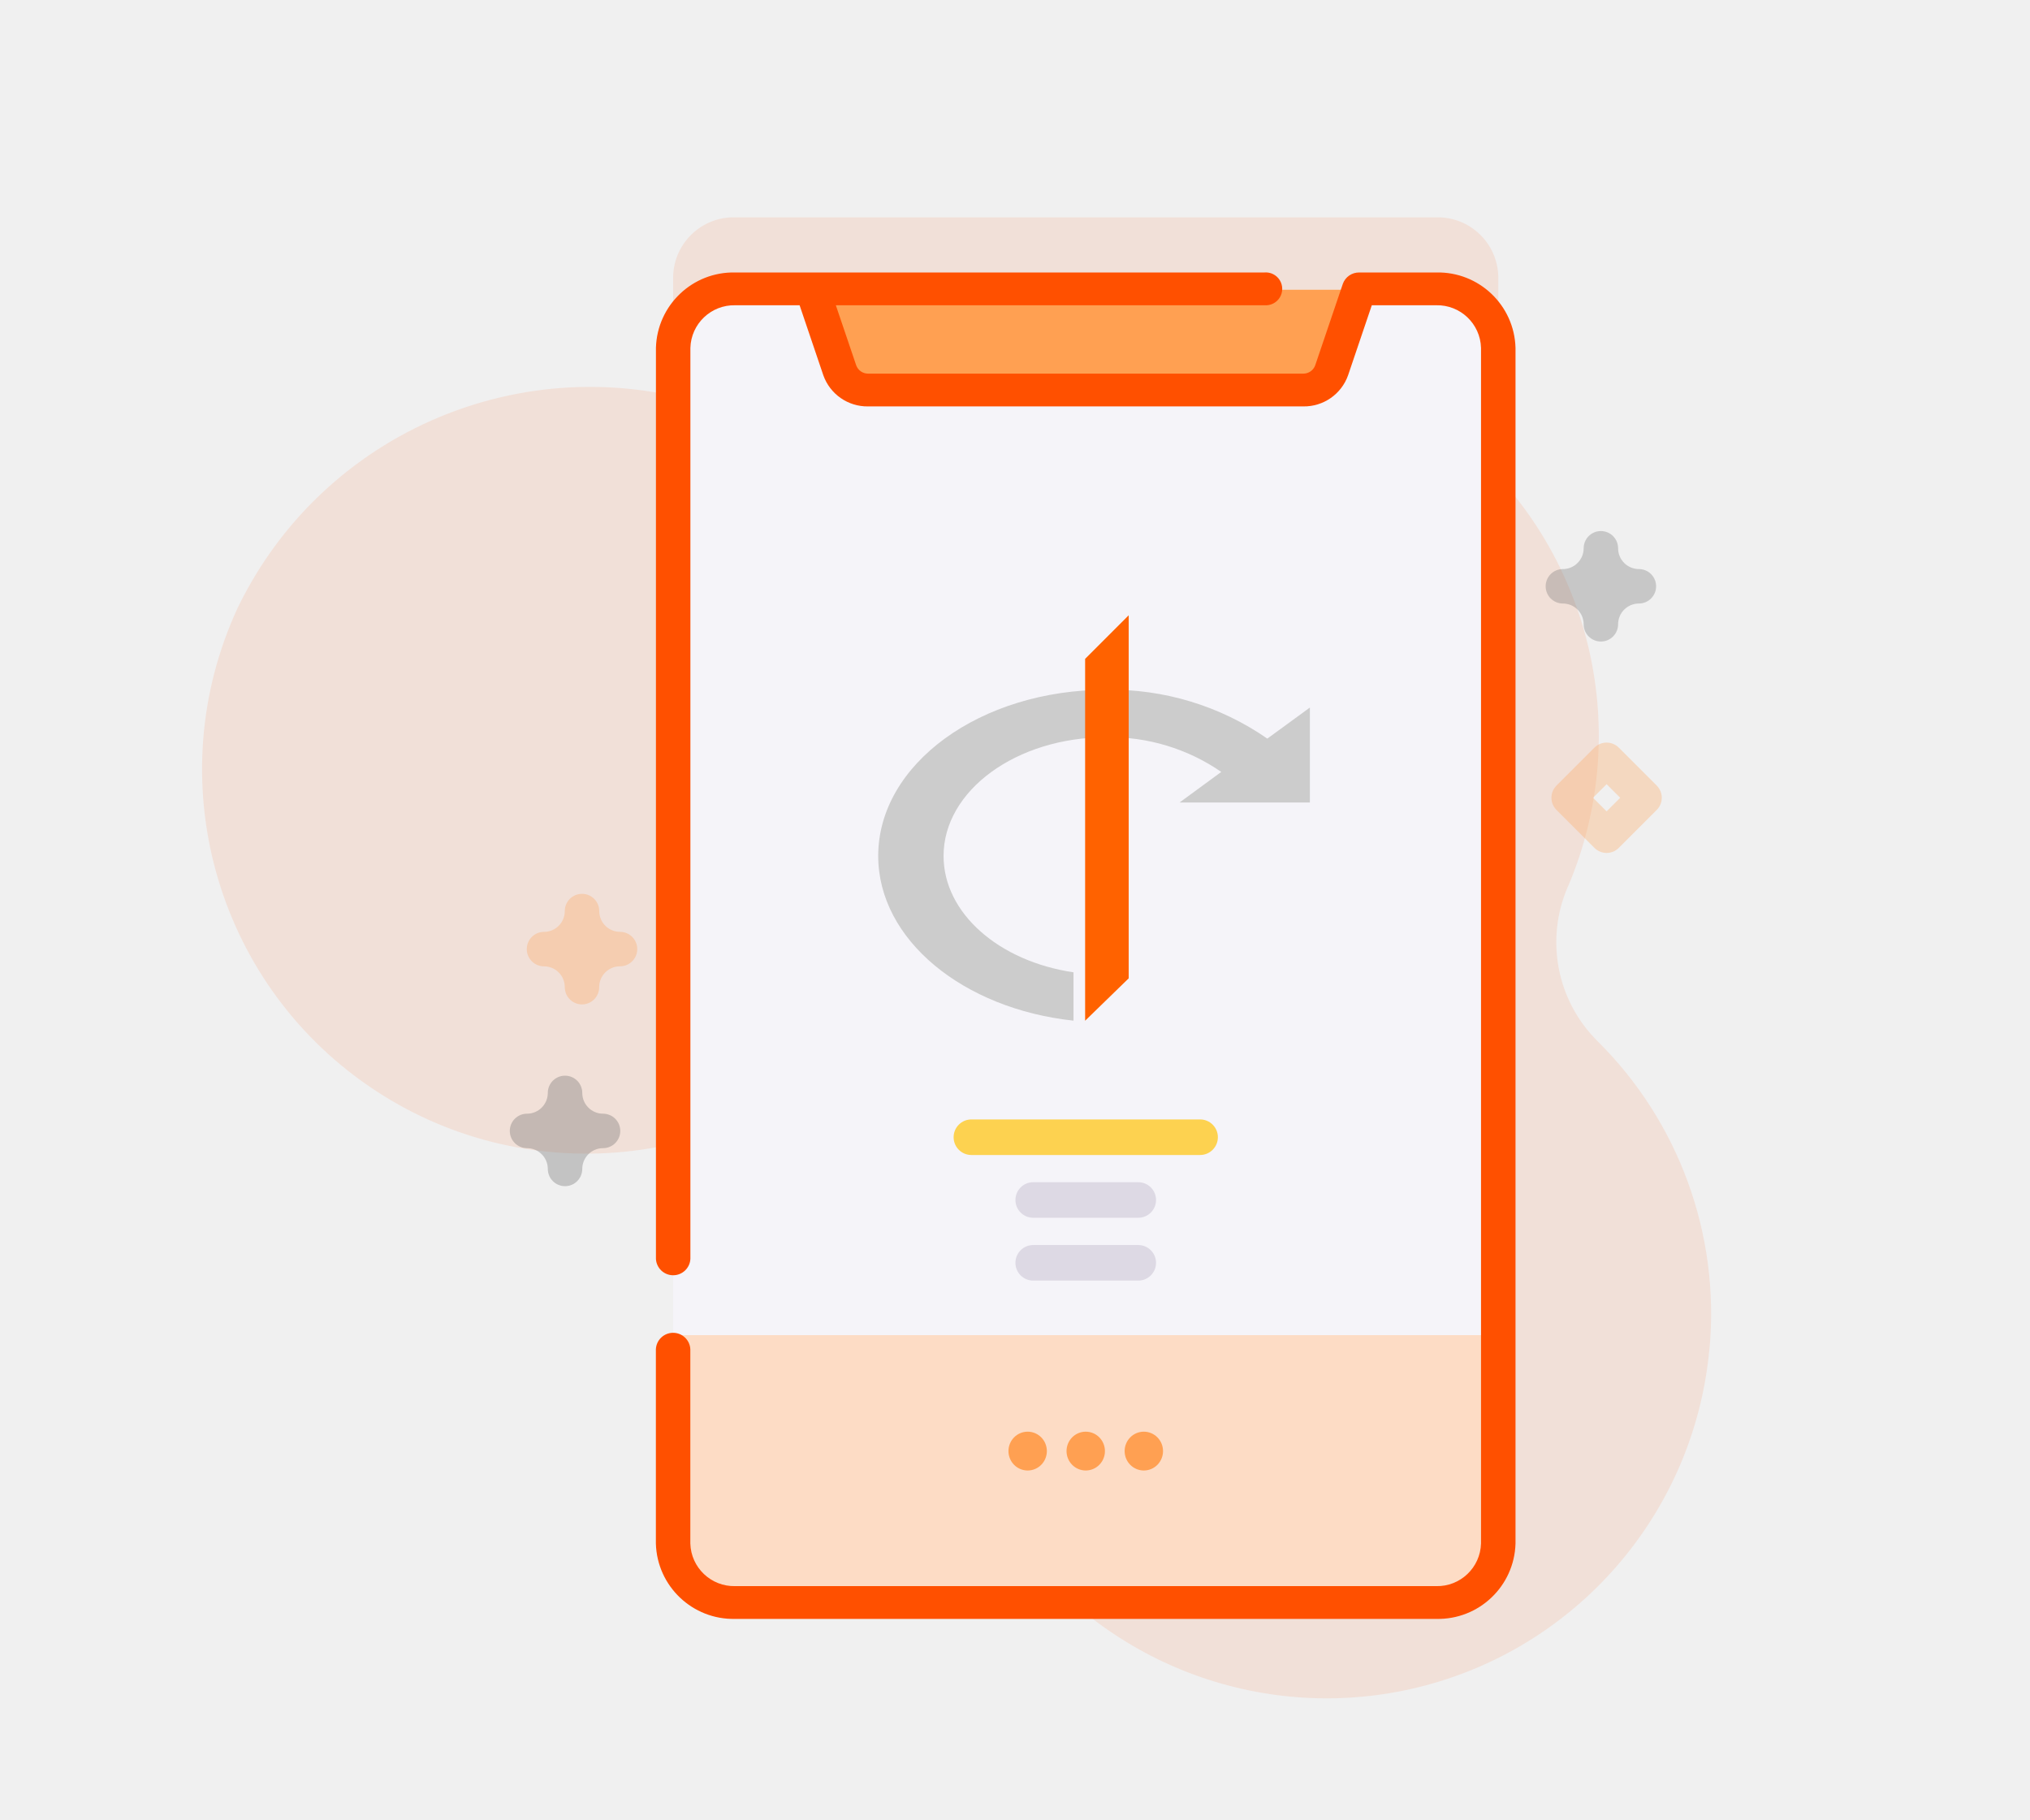
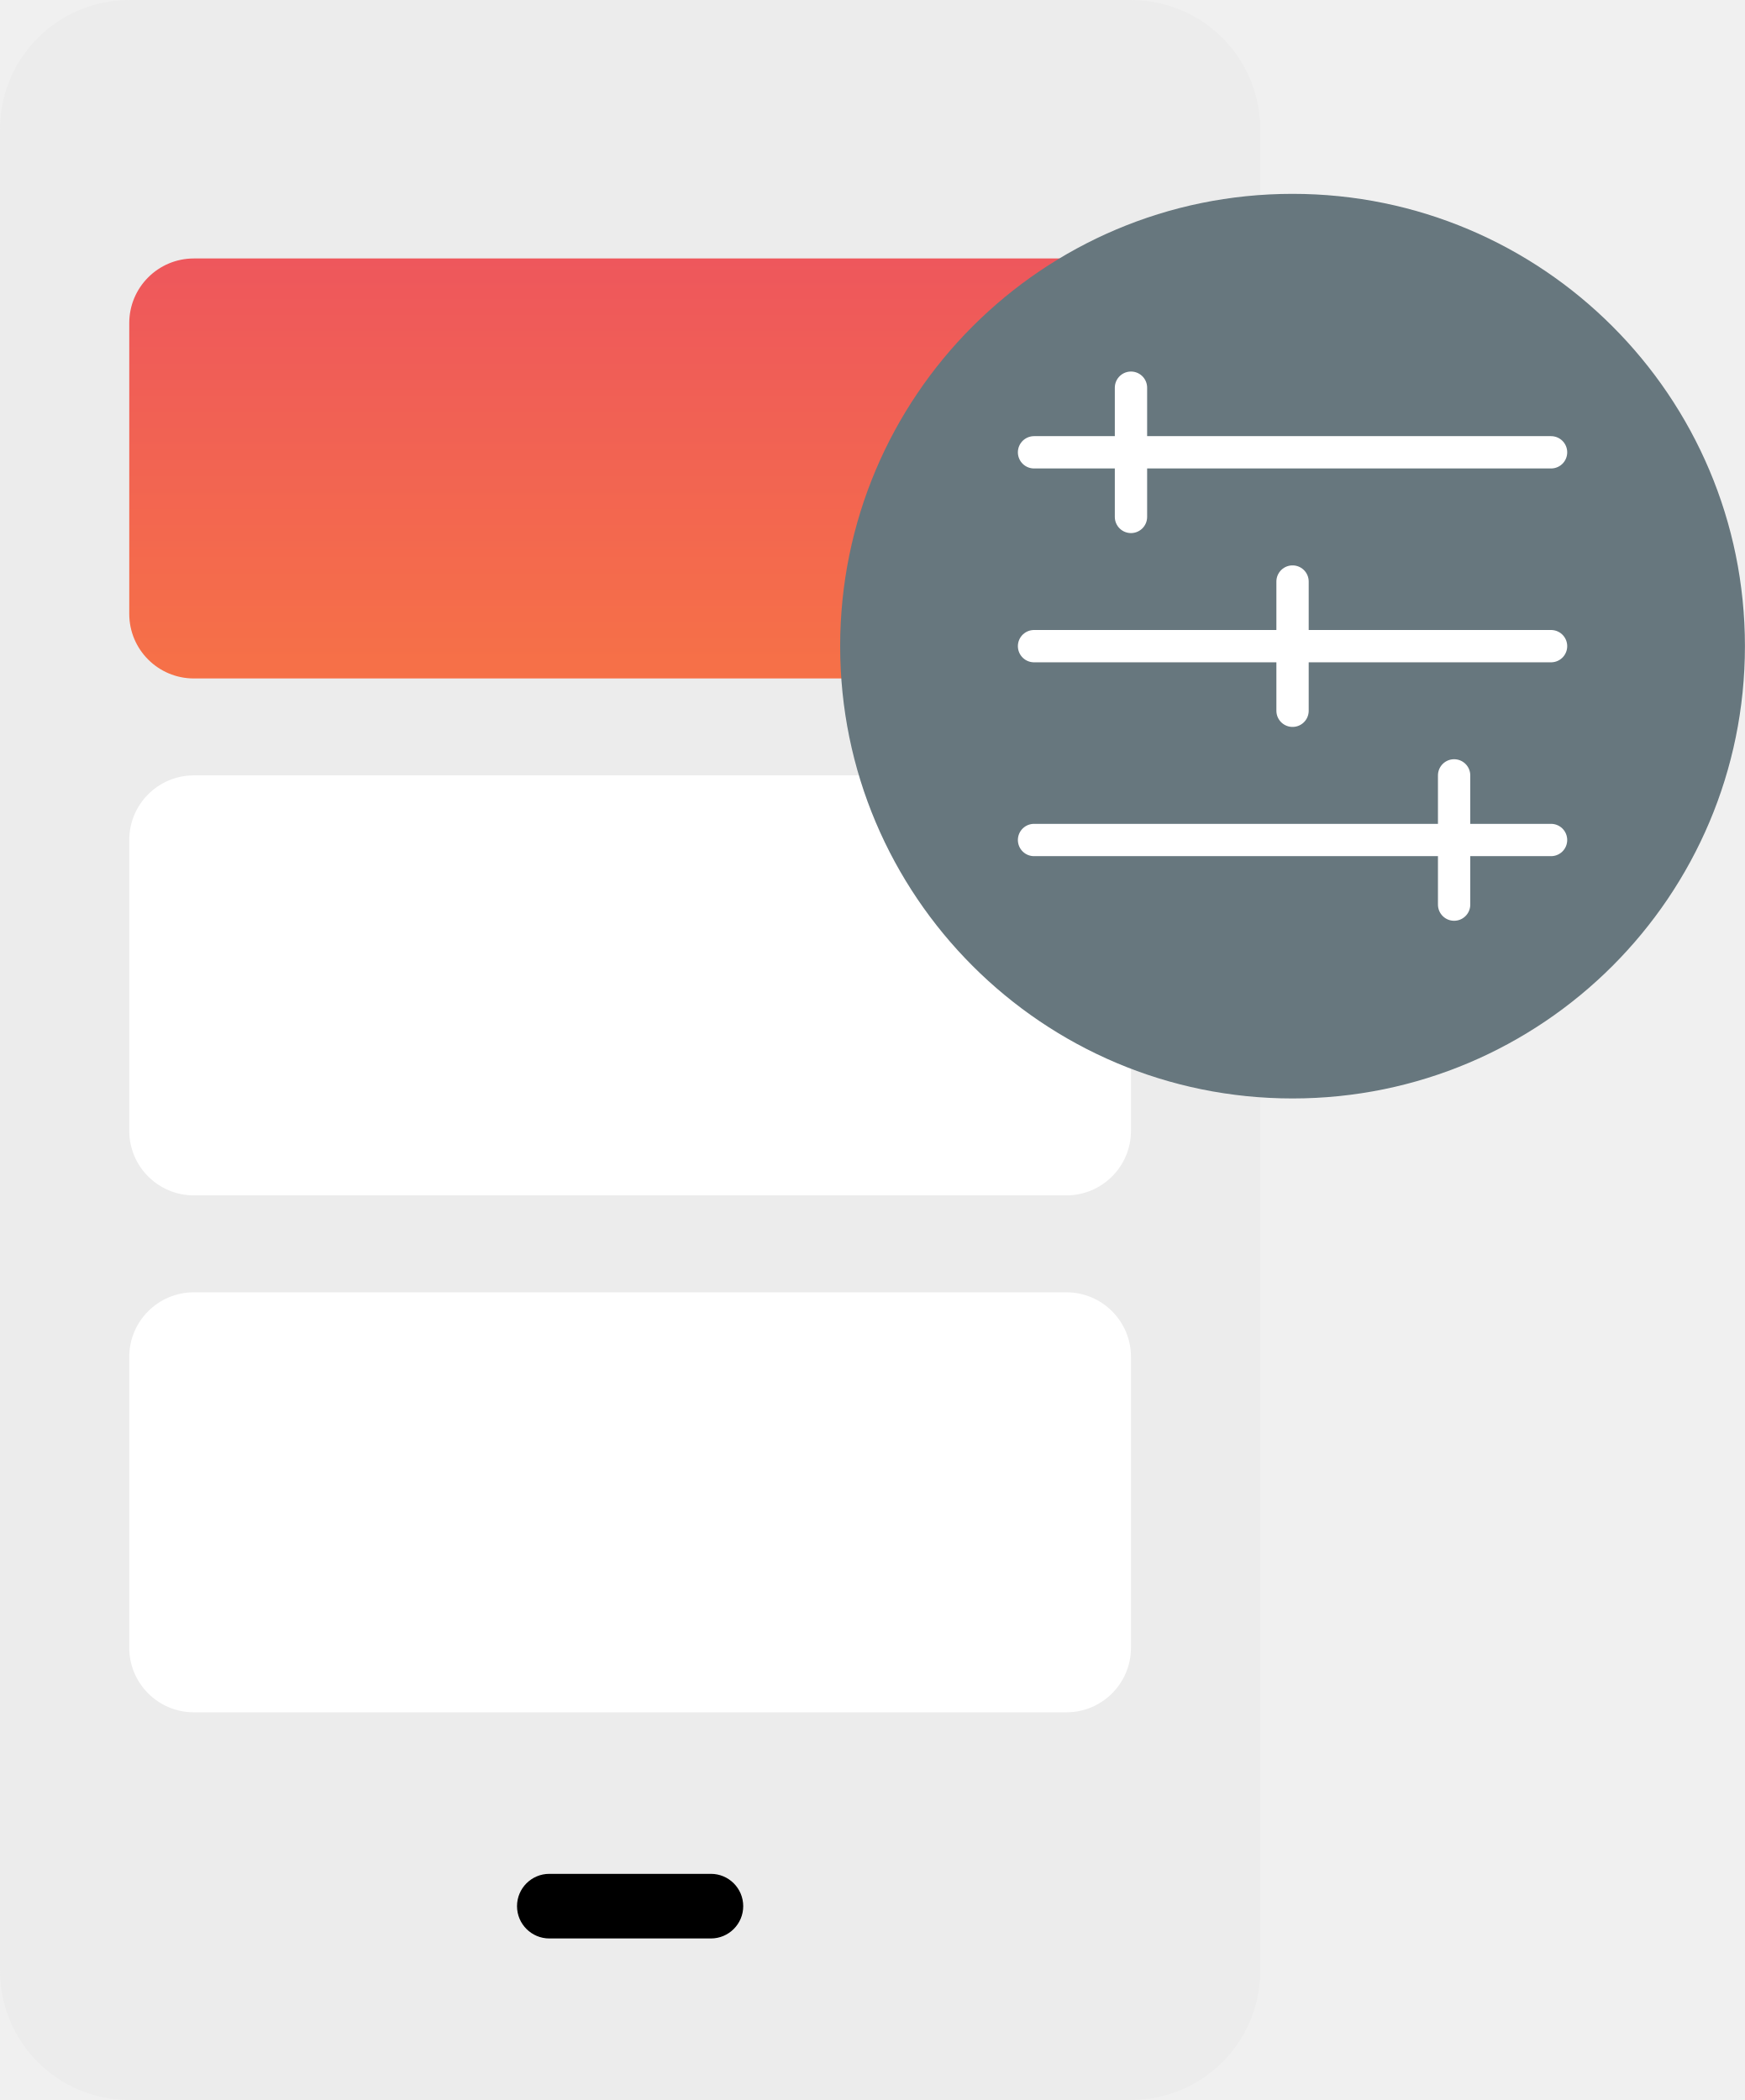
- <svg xmlns="http://www.w3.org/2000/svg" id="oidc-mobile-template-illustration" class="icon" width="98.752" height="88.503" viewBox="0 0 98.752 88.503">
-   <g id="oidc-mobile-illustration" transform="translate(11.948 -31.932)">
-     <path id="Path_102" class="path fill primary" d="M80.018,99.982A18.64,18.64,0,0,0,68.963,88.556a6.768,6.768,0,0,1-4.366-6.24q0-.091,0-.183A18.681,18.681,0,0,0,30.889,71.483a15.243,15.243,0,0,1-12.2,6.322q-.213,0-.427,0A19.026,19.026,0,0,0,0,96.231,18.683,18.683,0,0,0,36.229,102.9a3.823,3.823,0,0,1,4.634-2.338l.072.02a3.813,3.813,0,0,1,2.777,3.975,18.683,18.683,0,1,0,36.3-4.578Z" transform="matrix(0.914, 0.407, -0.407, 0.914, 38.772, -26.441)" fill="#ff5000" opacity="0.1" />
-     <path id="Path_129" class="path fill primary" d="M176.411,45.37v58.075a2.947,2.947,0,0,1-3.02,2.867h-34.1a2.947,2.947,0,0,1-3.02-2.867V45.37a2.947,2.947,0,0,1,3.02-2.867h34.1A2.947,2.947,0,0,1,176.411,45.37Z" transform="translate(-115.473)" fill="#ff5000" opacity="0.1" />
-     <path id="Path_130" d="M176.411,66.37v58.075a2.947,2.947,0,0,1-3.02,2.867h-34.1a2.947,2.947,0,0,1-3.02-2.867V66.37a2.947,2.947,0,0,1,3.02-2.867h34.1A2.947,2.947,0,0,1,176.411,66.37Z" transform="translate(-115.473 -17.48)" fill="#f5f4f9" />
-     <path id="Path_131" class="path fill primary" d="M136.272,387.176v9.941a3.021,3.021,0,0,0,3.02,3.02h34.1a3.021,3.021,0,0,0,3.02-3.02v-9.941Z" transform="translate(-115.473 -290.305)" fill="#ffd5b8" style="fill-opacity: 0.8;" />
-     <path id="Path_132" class="path fill primary" d="M201.887,67.664l1.342-4.164H176.614l1.342,4.164a1.451,1.451,0,0,0,1.378,1.011h21.175A1.45,1.45,0,0,0,201.887,67.664Z" transform="translate(-149.052 -17.477)" fill="#ffa052" />
-     <path id="Path_133" class="path fill primary" d="M169.228,58.5h-3.742a.835.835,0,0,0-.8.552l-1.342,3.958a.609.609,0,0,1-.58.409H141.591a.609.609,0,0,1-.58-.409l-.989-2.917h20.841a.8.8,0,1,0,0-1.593H135.13a3.771,3.771,0,0,0-3.859,3.668v44.307a.839.839,0,0,0,1.676,0V62.168a2.133,2.133,0,0,1,2.182-2.074h3.131l1.154,3.406a2.274,2.274,0,0,0,2.176,1.514h21.175a2.274,2.274,0,0,0,2.176-1.514l1.154-3.406h3.131a2.133,2.133,0,0,1,2.182,2.074v58.151a2.133,2.133,0,0,1-2.182,2.074h-34.1a2.133,2.133,0,0,1-2.182-2.074v-9.449a.839.839,0,0,0-1.676,0v9.449a3.771,3.771,0,0,0,3.859,3.668h34.1a3.771,3.771,0,0,0,3.859-3.668V62.168A3.771,3.771,0,0,0,169.228,58.5Z" transform="translate(-111.31 -13.315)" fill="#ff5000" />
-     <path id="Path_134" d="M229.691,319.41H218.566a.865.865,0,0,1,0-1.73h11.125a.865.865,0,0,1,0,1.73Z" transform="translate(-183.259 -231.301)" fill="#fdd250" />
-     <path id="Path_135" d="M241.617,338.553h-5.11a.865.865,0,0,1,0-1.73h5.11a.865.865,0,0,1,0,1.73Z" transform="translate(-198.193 -247.391)" fill="#ddd9e4" />
-     <path id="Path_136" d="M241.617,357.7h-5.11a.865.865,0,0,1,0-1.73h5.11a.865.865,0,0,1,0,1.73Z" transform="translate(-198.193 -263.482)" fill="#ddd9e4" />
-     <g id="Group_49" transform="translate(37.11 101.566)">
-       <ellipse class="path fill secondary" id="Ellipse_16" cx="0.934" cy="0.944" rx="0.934" ry="0.944" transform="translate(5.651)" fill="#ffa052" />
-       <ellipse class="path fill secondary" id="Ellipse_17" cx="0.934" cy="0.944" rx="0.934" ry="0.944" transform="translate(2.825)" fill="#ffa052" />
-       <ellipse class="path fill secondary" id="Ellipse_18" cx="0.934" cy="0.944" rx="0.934" ry="0.944" fill="#ffa052" />
-     </g>
-     <path id="Path_141" class="path fill tertiary" d="M400.156,143.834a.838.838,0,0,1-.838-.838,1.012,1.012,0,0,0-1.011-1.011.838.838,0,1,1,0-1.676,1.012,1.012,0,0,0,1.011-1.011.838.838,0,0,1,1.676,0,1.012,1.012,0,0,0,1.011,1.011.838.838,0,1,1,0,1.676A1.012,1.012,0,0,0,400.994,143,.838.838,0,0,1,400.156,143.834Z" transform="translate(-334.227 -80.699)" fill="#696969" opacity="0.3" />
-     <path id="Path_142" class="path fill tertiary" d="M79.355,310.444a.838.838,0,0,1-.838-.838,1.012,1.012,0,0,0-1.011-1.011.838.838,0,0,1,0-1.676,1.012,1.012,0,0,0,1.011-1.011.838.838,0,0,1,1.676,0,1.012,1.012,0,0,0,1.011,1.011.838.838,0,0,1,0,1.676,1.012,1.012,0,0,0-1.011,1.011A.838.838,0,0,1,79.355,310.444Z" transform="translate(-63.816 -220.819)" fill="#595959" opacity="0.3" />
-     <path id="Path_143" class="path fill secondary" d="M406,208.548a.835.835,0,0,1-.593-.246l-1.846-1.846a.838.838,0,0,1,0-1.185l1.846-1.846a.838.838,0,0,1,1.185,0l1.846,1.846a.838.838,0,0,1,0,1.185l-1.846,1.846A.835.835,0,0,1,406,208.548Zm-.66-2.684.66.66.66-.66-.66-.66Z" transform="translate(-339.792 -135.13)" fill="#ffa052" opacity="0.3" />
-     <path id="Path_144" class="path fill primary" d="M88.635,254.841A.838.838,0,0,1,87.8,254a1.012,1.012,0,0,0-1.011-1.011.838.838,0,1,1,0-1.676A1.012,1.012,0,0,0,87.8,250.3a.838.838,0,0,1,1.676,0,1.012,1.012,0,0,0,1.011,1.011.838.838,0,1,1,0,1.676A1.012,1.012,0,0,0,89.473,254,.838.838,0,0,1,88.635,254.841Z" transform="translate(-72.273 -174.056)" fill="#ffa052" opacity="0.3" />
-     <g id="oidc-logo" transform="translate(30.771 61.855)">
-       <g id="g2202">
-         <path id="path2204" d="M-8212.5,9812.321a13.346,13.346,0,0,0-7.829-2.376c-6.135,0-11.1,3.617-11.1,8.081,0,4.084,4.14,7.438,9.5,8.013v-2.351c-3.613-.534-6.321-2.864-6.321-5.662,0-3.175,3.538-5.771,7.921-5.771a9.553,9.553,0,0,1,5.589,1.686l-2.031,1.488h6.341v-4.618Z" transform="translate(8231.432 -9806.319)" fill="#ccc" />
-         <path id="path2206" d="M-5335.867,8155v17.6l2.12-2.062v-17.659Z" transform="translate(5345.935 -8152.877)" fill="#ff6200" />
-       </g>
-     </g>
-   </g>
+ <svg xmlns="http://www.w3.org/2000/svg" id="oidc-mobile-template-illustration" class="icon" width="54" height="65" viewBox="0 0 54 65" fill="none">
+   <rect width="39" height="65" rx="4" fill="#ECECEC" />
+   <path d="M4 10C4 8.895 4.895 8 6 8H33C34.105 8 35 8.895 35 10V19C35 20.105 34.105 21 33 21H6C4.895 21 4 20.105 4 19V10Z" fill="url(#paint0_linear_927_10485)" />
+   <path d="M4 26C4 24.895 4.895 24 6 24H33C34.105 24 35 24.895 35 26V35C35 36.105 34.105 37 33 37H6C4.895 37 4 36.105 4 35V26Z" fill="white" />
+   <path d="M4 42C4 40.895 4.895 40 6 40H33C34.105 40 35 40.895 35 42V51C35 52.105 34.105 53 33 53H6C4.895 53 4 52.105 4 51V42Z" fill="white" />
+   <path d="M16 59C16 58.448 16.448 58 17 58H22C22.552 58 23 58.448 23 59V59C23 59.552 22.552 60 22 60H17C16.448 60 16 59.552 16 59V59Z" fill="black" />
+   <circle cx="40" cy="20" r="14" fill="#67777E" />
+   <path d="M32 26H48" stroke="white" stroke-linecap="round" />
+   <path d="M32 20H48" stroke="white" stroke-linecap="round" />
+   <path d="M35 12V16" stroke="white" stroke-linecap="round" />
+   <path d="M40 18V22" stroke="white" stroke-linecap="round" />
+   <path d="M45 24V28" stroke="white" stroke-linecap="round" />
+   <path d="M32 14H48" stroke="white" stroke-linecap="round" />
+   <defs>
+     <linearGradient id="paint0_linear_927_10485" x1="19.5" y1="8" x2="19.5" y2="21" gradientUnits="userSpaceOnUse">
+       <stop stop-color="#EE575C" />
+       <stop offset="1" stop-color="#F67147" />
+     </linearGradient>
+   </defs>
</svg>
